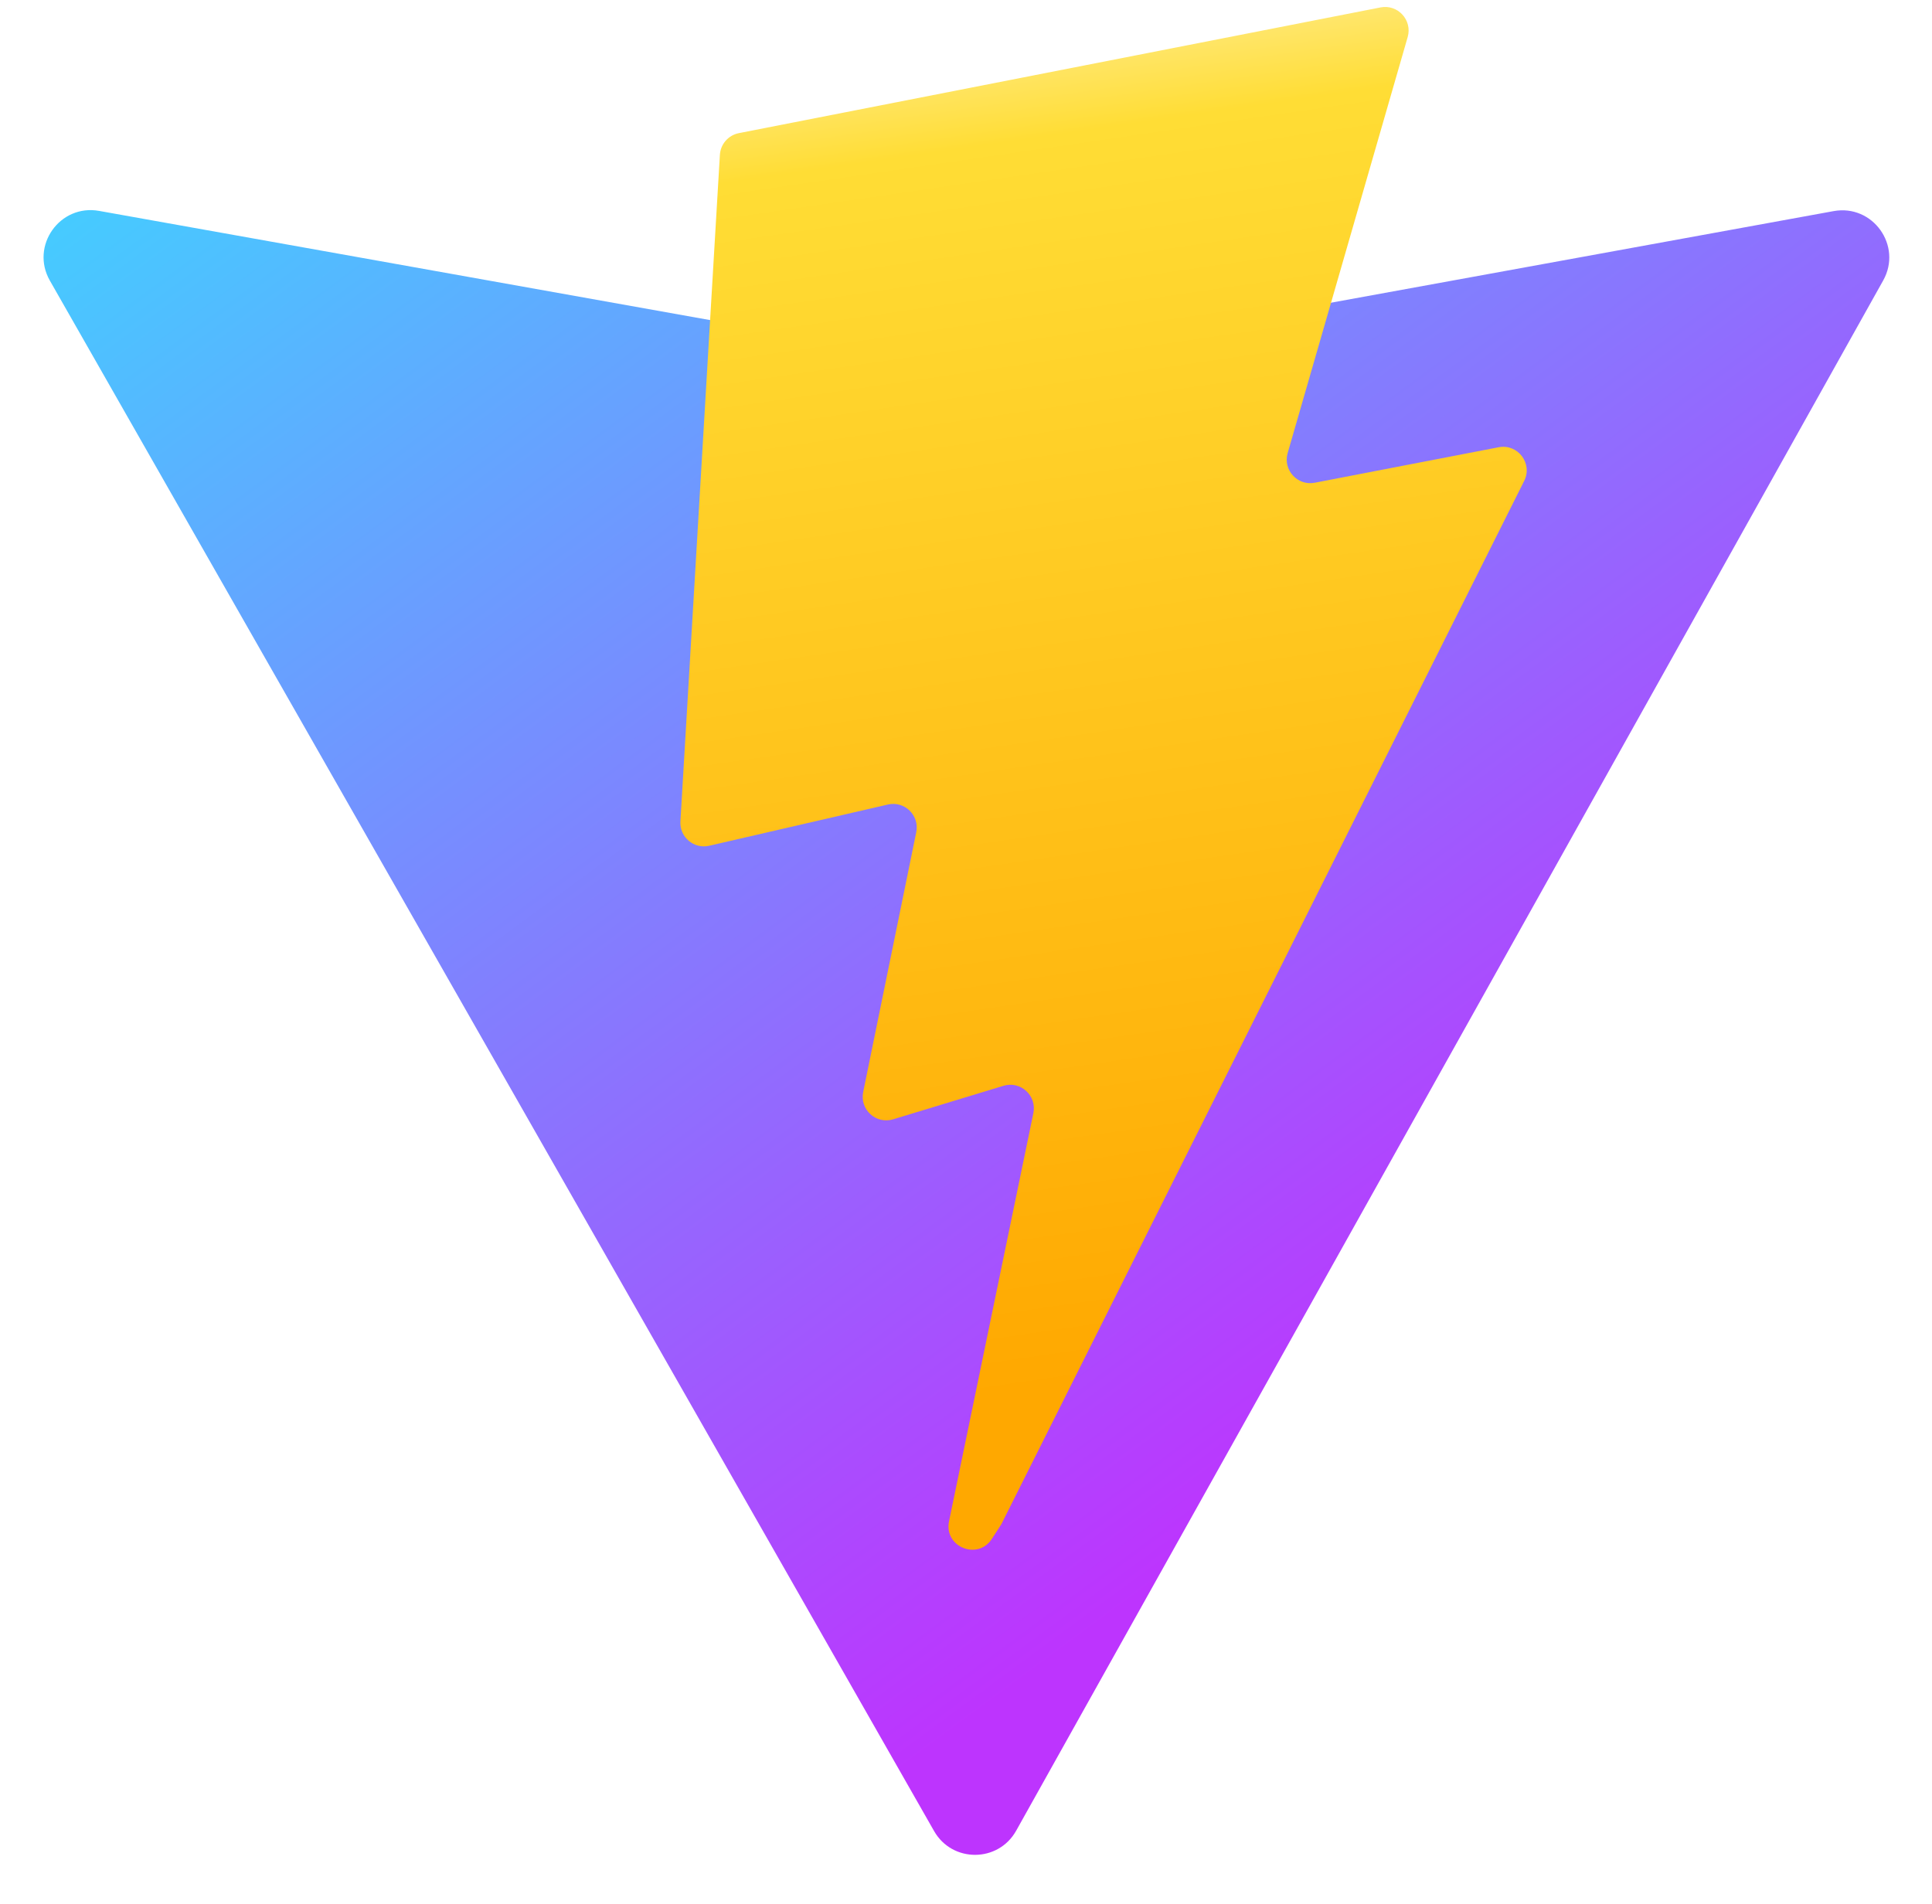
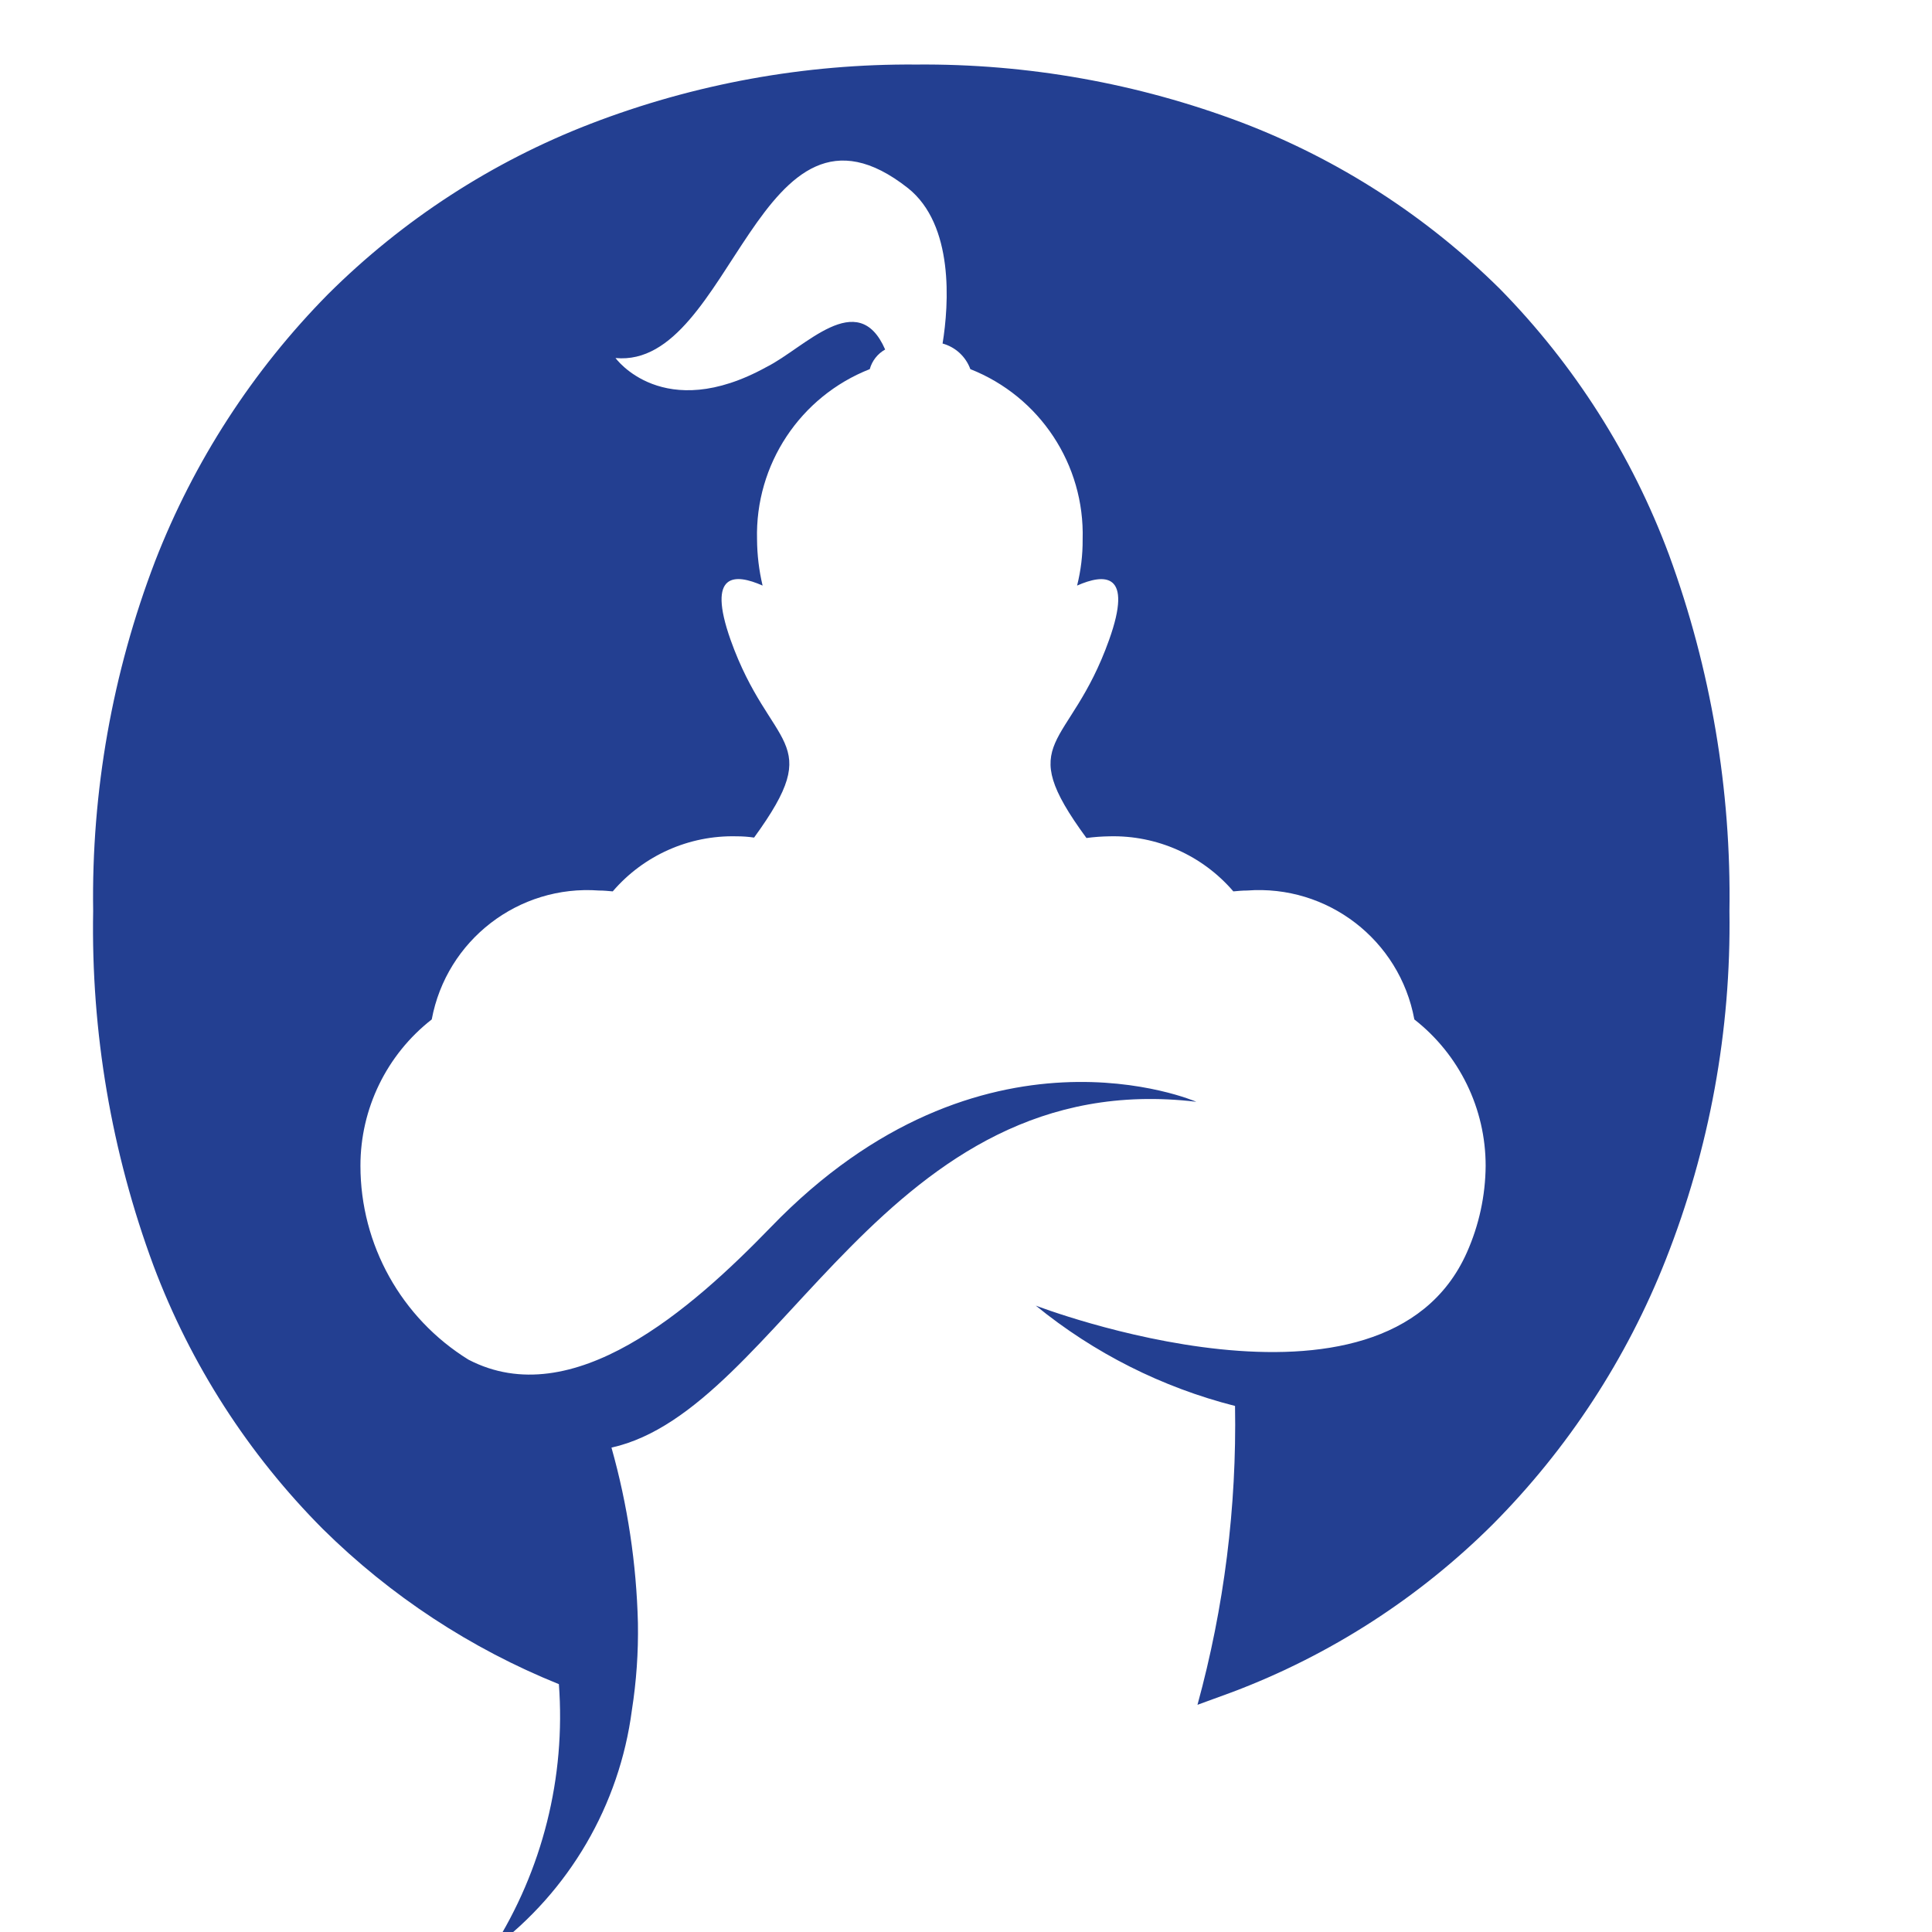
- <svg xmlns="http://www.w3.org/2000/svg" width="410" height="404" viewBox="0 0 410 404" fill="none">
-   <path d="M399.641 59.525L215.643 388.545C211.844 395.338 202.084 395.378 198.228 388.618L10.582 59.556C6.381 52.19 12.68 43.267 21.028 44.759L205.223 77.682C206.398 77.892 207.601 77.89 208.776 77.676L389.119 44.806C397.439 43.289 403.768 52.143 399.641 59.525Z" fill="url(#paint0_linear)" />
-   <path d="M292.965 1.574L156.801 28.255C154.563 28.694 152.906 30.59 152.771 32.866L144.395 174.33C144.198 177.662 147.258 180.248 150.51 179.498L188.42 170.749C191.967 169.931 195.172 173.055 194.443 176.622L183.18 231.775C182.422 235.487 185.907 238.661 189.532 237.56L212.947 230.446C216.577 229.344 220.065 232.527 219.297 236.242L201.398 322.875C200.278 328.294 207.486 331.249 210.492 326.603L212.5 323.5L323.454 102.072C325.312 98.365 322.108 94.137 318.036 94.923L279.014 102.454C275.347 103.161 272.227 99.746 273.262 96.158L298.731 7.867C299.767 4.273 296.636 0.855 292.965 1.574Z" fill="url(#paint1_linear)" />
+ <svg xmlns="http://www.w3.org/2000/svg" width="32" height="32" viewBox="0 0 32 32">
  <defs>
-     <linearGradient id="paint0_linear" x1="6" y1="33" x2="235" y2="344" gradientUnits="userSpaceOnUse">
-       <stop stop-color="#41D1FF" />
-       <stop offset="1" stop-color="#BD34FE" />
-     </linearGradient>
-     <linearGradient id="paint1_linear" x1="194.651" y1="8.818" x2="236.076" y2="292.989" gradientUnits="userSpaceOnUse">
-       <stop stop-color="#FFEA83" />
-       <stop offset="0.083" stop-color="#FFDD35" />
-       <stop offset="1" stop-color="#FFA800" />
-     </linearGradient>
+     <clipPath id="clip-path">
+       <rect id="Rectangle_4620" data-name="Rectangle 4620" width="32" height="32" transform="translate(0.713 -0.625)" />
+     </clipPath>
  </defs>
+   <g id="Group_4888" data-name="Group 4888" transform="translate(-0.713 0.625)">
+     <g id="IG03_1_" clip-path="url(#clip-path)">
+       <path id="Path_15110" data-name="Path 15110" d="M17.869,21a8.558,8.558,0,0,0,3.3,1.662,17.565,17.565,0,0,1-.622,4.95c.191-.071.389-.141.58-.212a12.239,12.239,0,0,0,4.313-2.779,12.96,12.96,0,0,0,2.864-4.384,15.114,15.114,0,0,0,1.054-5.77,16.412,16.412,0,0,0-1-5.9,12.515,12.515,0,0,0-2.8-4.405,12.319,12.319,0,0,0-4.278-2.758A14.9,14.9,0,0,0,15.89.444a14.689,14.689,0,0,0-5.4.983,12.58,12.58,0,0,0-4.343,2.82A13,13,0,0,0,3.281,8.673a15.554,15.554,0,0,0-1.025,5.791,16.067,16.067,0,0,0,1,5.876A12.336,12.336,0,0,0,6.06,24.7,11.888,11.888,0,0,0,9.97,27.27a7.184,7.184,0,0,1-1.1,4.384A5.9,5.9,0,0,0,11.179,27.7a8.375,8.375,0,0,0,.1-1.442,11.779,11.779,0,0,0-.438-2.906c2.828-.629,4.518-6.343,9.687-5.728,0,0-3.55-1.549-7.05,2.079-1.315,1.358-3.281,3.09-5.006,2.192a3.777,3.777,0,0,1-1.789-3.21,3.073,3.073,0,0,1,1.181-2.425,2.622,2.622,0,0,1,2.772-2.135c.078,0,.149.007.226.014a2.615,2.615,0,0,1,2.051-.912,1.95,1.95,0,0,1,.29.021c1.209-1.662.269-1.428-.389-3.274-.4-1.131.078-1.1.53-.9a3.392,3.392,0,0,1-.092-.764,2.946,2.946,0,0,1,1.867-2.821.536.536,0,0,1,.255-.325c-.453-1.039-1.329-.028-1.966.29-1.713.945-2.5-.149-2.5-.149,1.937.184,2.369-4.766,4.844-2.814.764.608.679,1.923.573,2.574a.681.681,0,0,1,.46.424,2.941,2.941,0,0,1,1.86,2.821,3.039,3.039,0,0,1-.092.764c.453-.2.933-.226.53.9-.658,1.846-1.6,1.612-.375,3.281a3.264,3.264,0,0,1,.382-.028,2.617,2.617,0,0,1,2.051.912c.078-.007.149-.014.226-.014a2.617,2.617,0,0,1,2.772,2.135,3.076,3.076,0,0,1,1.181,2.425,3.594,3.594,0,0,1-.311,1.435C23.632,23.219,17.869,21,17.869,21Z" fill="#233f91" />
+     </g>
+   </g>
</svg>
